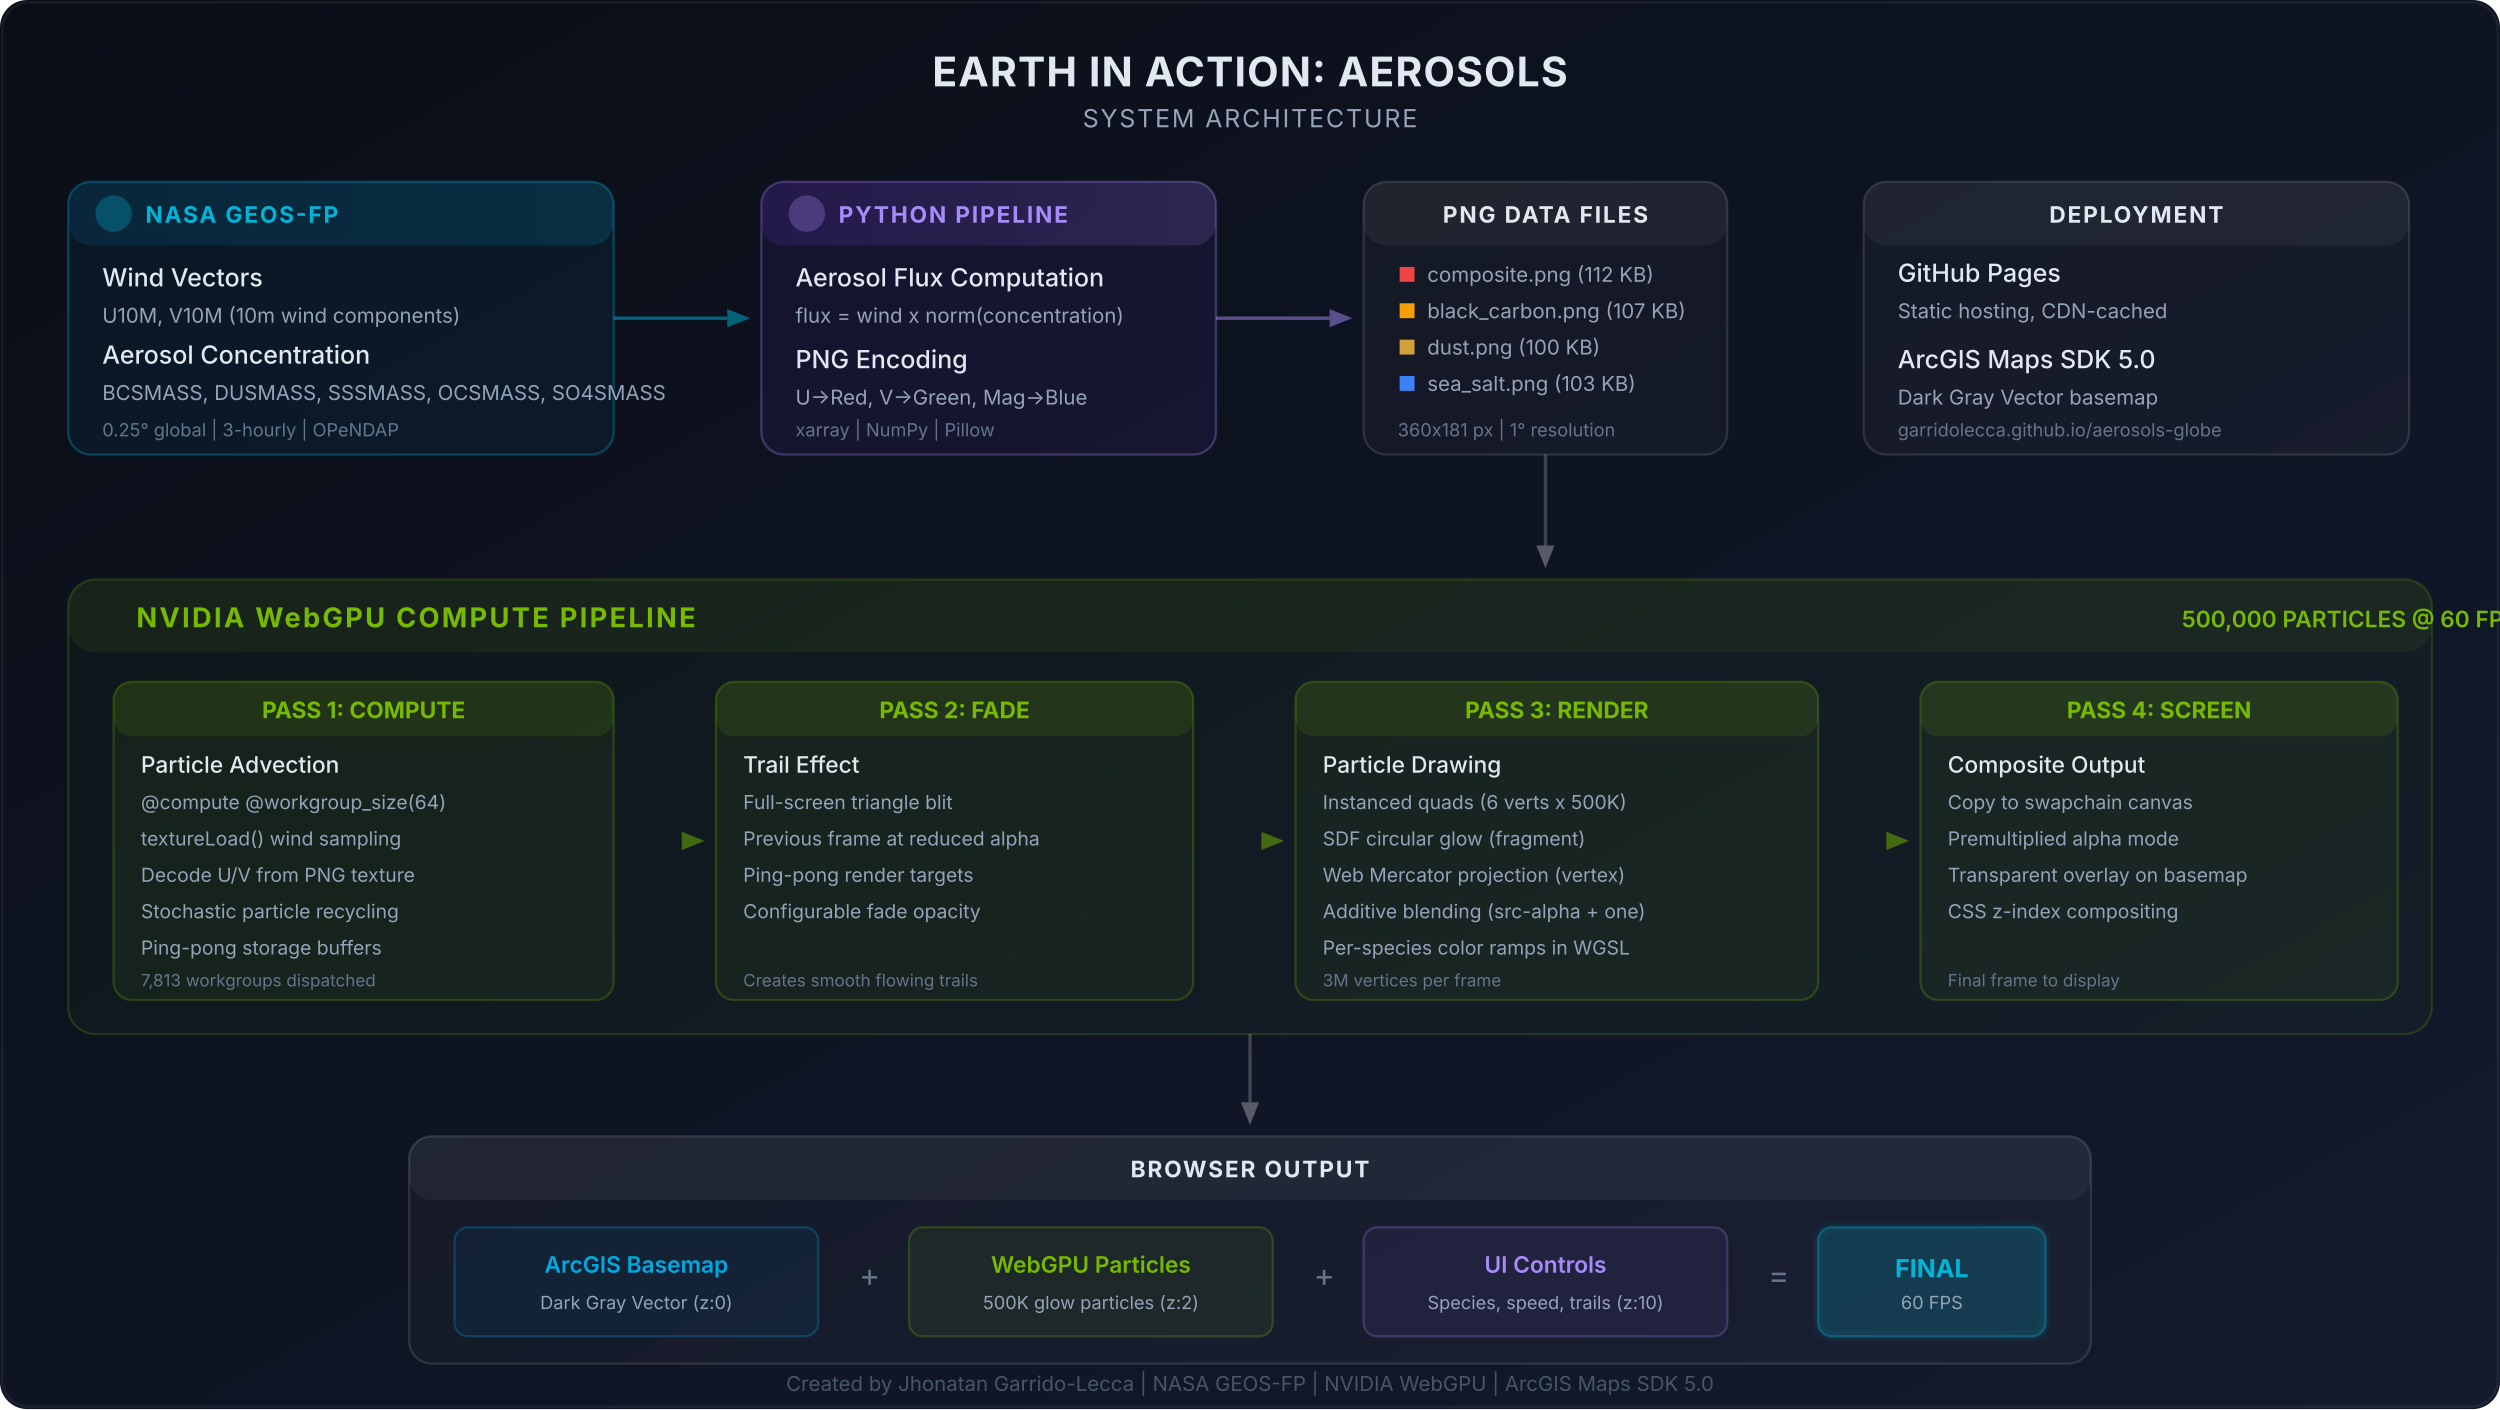
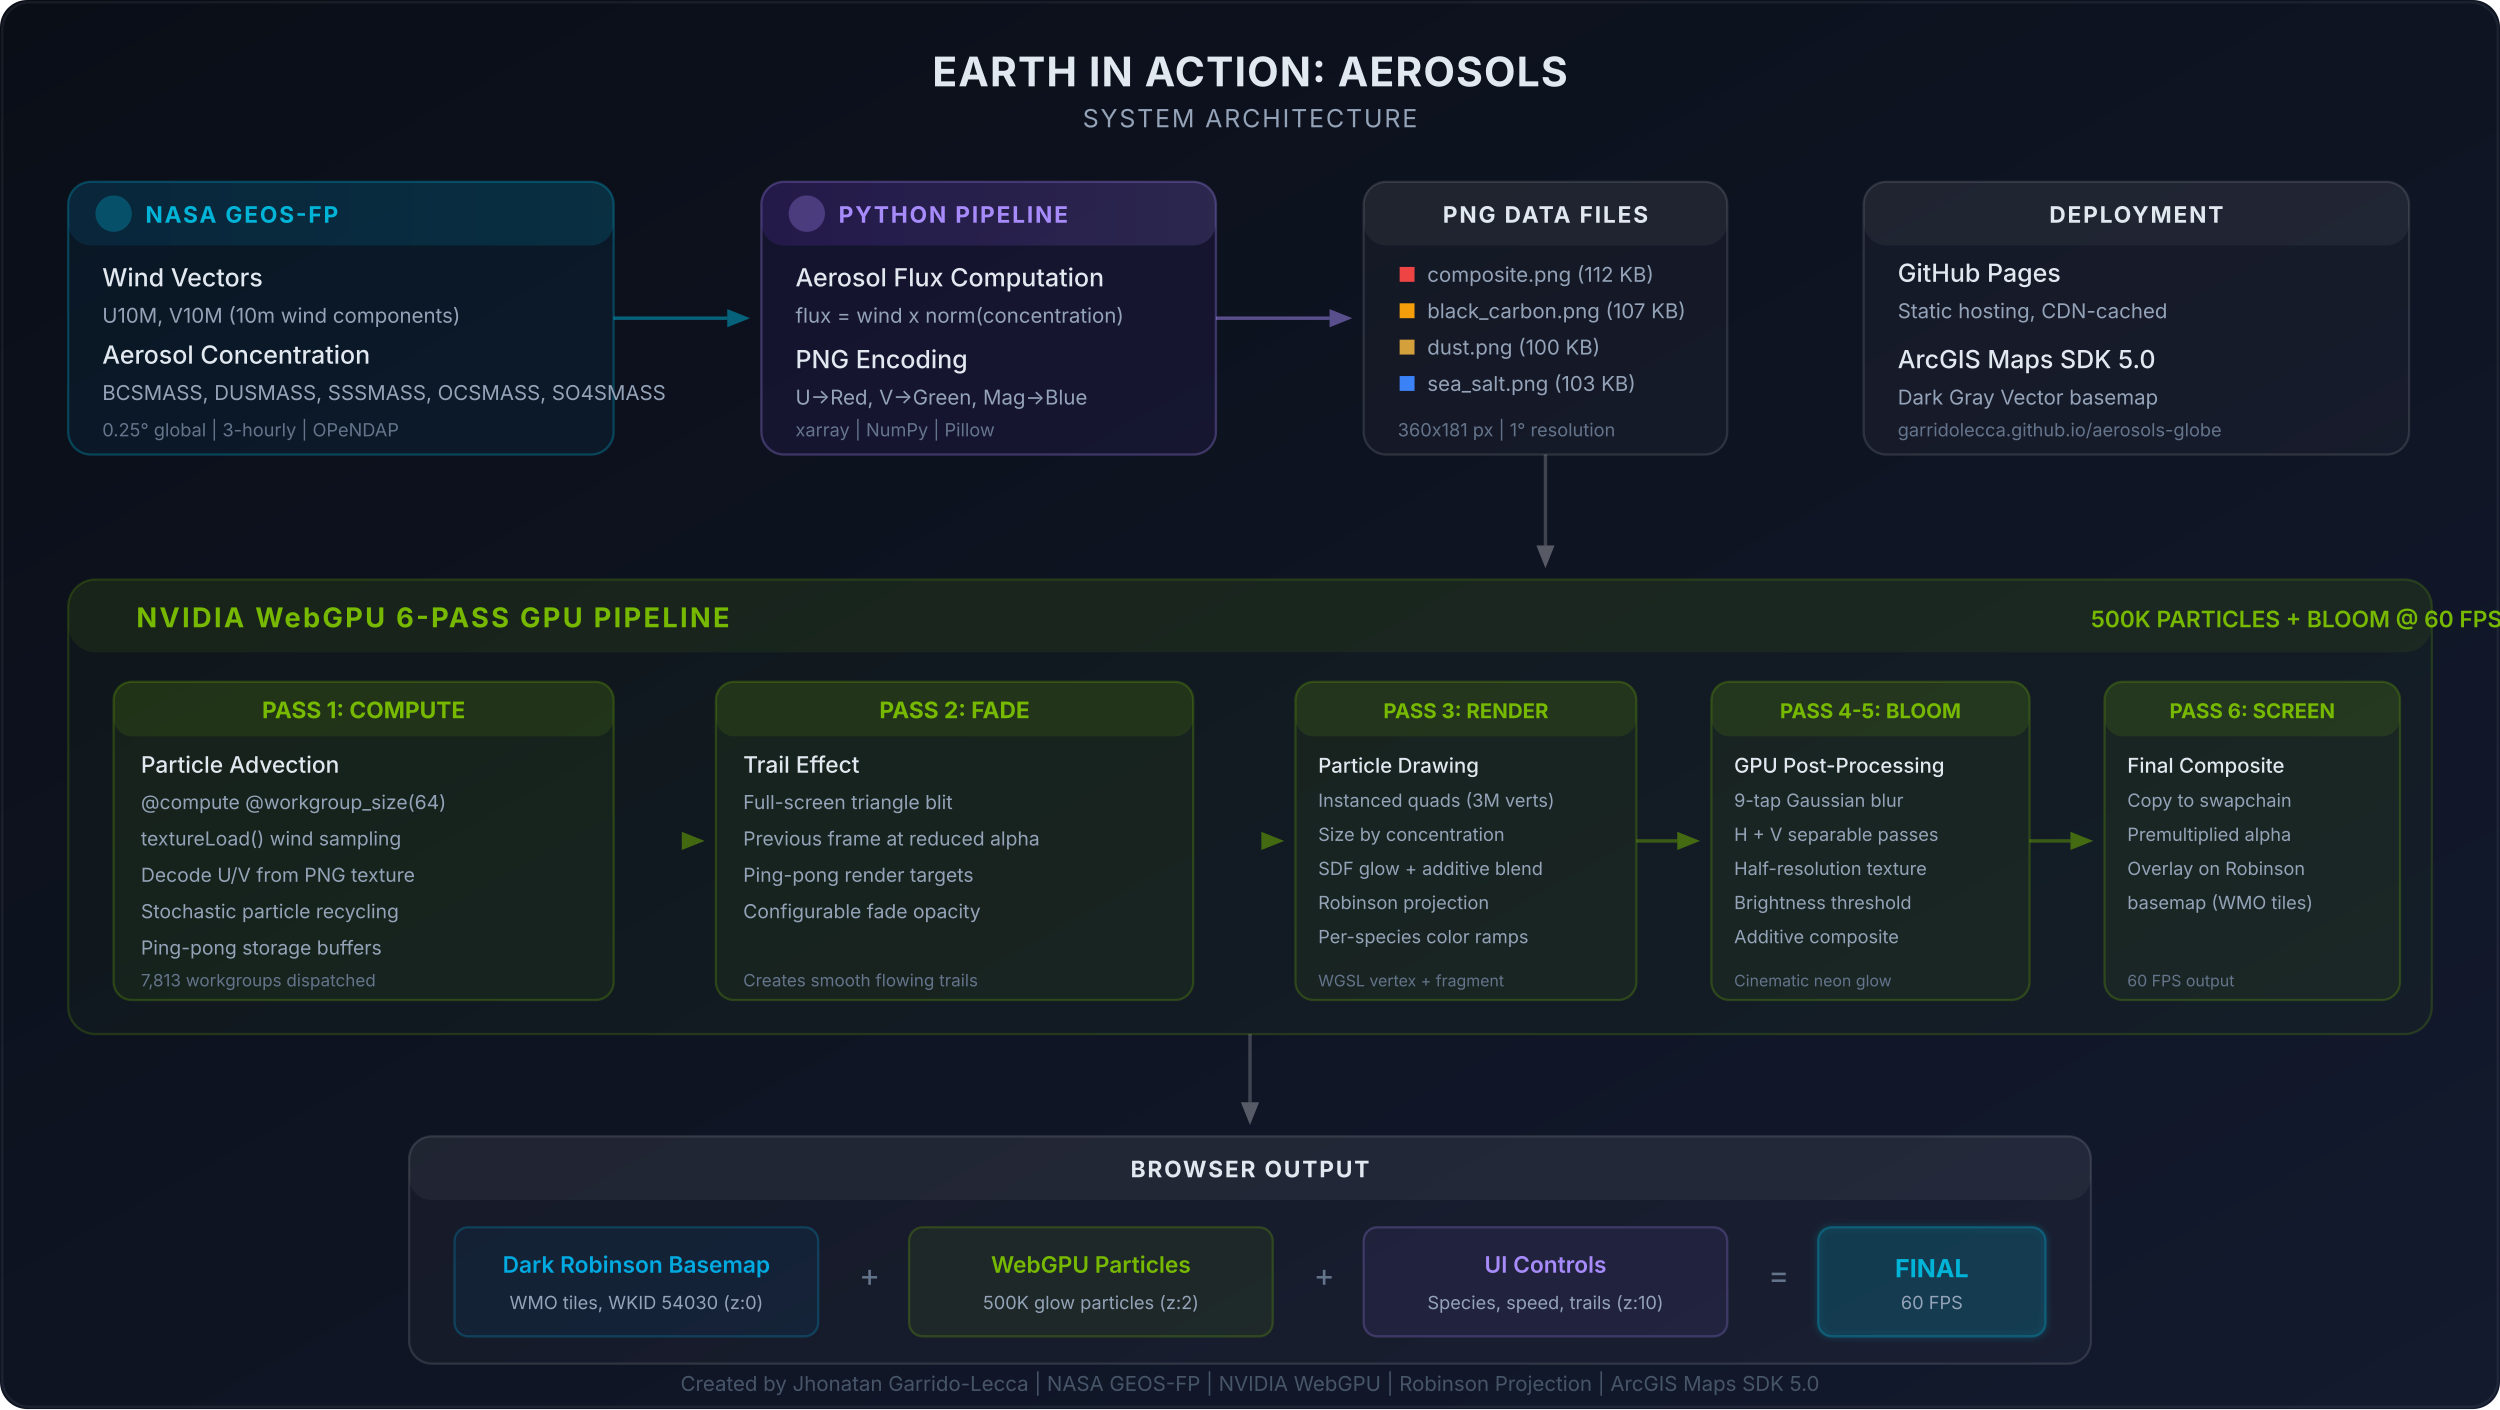
<svg xmlns="http://www.w3.org/2000/svg" viewBox="0 0 1100 620" font-family="Inter, -apple-system, BlinkMacSystemFont, 'Segoe UI', sans-serif">
  <defs>
    <linearGradient id="bgGrad" x1="0" y1="0" x2="1" y2="1">
      <stop offset="0%" stop-color="#0a0e17" />
      <stop offset="100%" stop-color="#131a2e" />
    </linearGradient>
    <linearGradient id="nvidiaGrad" x1="0" y1="0" x2="1" y2="0">
      <stop offset="0%" stop-color="#76b900" />
      <stop offset="100%" stop-color="#a0d911" />
    </linearGradient>
    <linearGradient id="nasaGrad" x1="0" y1="0" x2="1" y2="0">
      <stop offset="0%" stop-color="#0077b6" />
      <stop offset="100%" stop-color="#00b4d8" />
    </linearGradient>
    <linearGradient id="purpleGrad" x1="0" y1="0" x2="1" y2="0">
      <stop offset="0%" stop-color="#7c3aed" />
      <stop offset="100%" stop-color="#a78bfa" />
    </linearGradient>
    <linearGradient id="esriGrad" x1="0" y1="0" x2="1" y2="0">
      <stop offset="0%" stop-color="#0079c1" />
      <stop offset="100%" stop-color="#00a9e0" />
    </linearGradient>
    <filter id="glow">
      <feGaussianBlur stdDeviation="3" result="blur" />
      <feMerge>
        <feMergeNode in="blur" />
        <feMergeNode in="SourceGraphic" />
      </feMerge>
    </filter>
    <filter id="softGlow">
      <feGaussianBlur stdDeviation="1.5" result="blur" />
      <feMerge>
        <feMergeNode in="blur" />
        <feMergeNode in="SourceGraphic" />
      </feMerge>
    </filter>
  </defs>
  <rect width="1100" height="620" fill="url(#bgGrad)" rx="12" />
  <rect x="1" y="1" width="1098" height="618" fill="none" stroke="rgba(255,255,255,0.06)" rx="12" stroke-width="1" />
  <text x="550" y="38" text-anchor="middle" fill="#e2e8f0" font-size="18" font-weight="700" letter-spacing="0.5">EARTH IN ACTION: AEROSOLS</text>
  <text x="550" y="56" text-anchor="middle" fill="#94a3b8" font-size="11" letter-spacing="0.8">SYSTEM ARCHITECTURE</text>
  <rect x="30" y="80" width="240" height="120" rx="10" fill="rgba(0,119,182,0.08)" stroke="rgba(0,180,216,0.3)" stroke-width="1" />
  <rect x="30" y="80" width="240" height="28" rx="10" fill="url(#nasaGrad)" opacity="0.15" />
  <circle cx="50" cy="94" r="8" fill="#00b4d8" opacity="0.3" />
  <text x="64" y="98" fill="#00b4d8" font-size="10" font-weight="700" letter-spacing="0.8">NASA GEOS-FP</text>
  <text x="45" y="126" fill="#e2e8f0" font-size="11" font-weight="500">Wind Vectors</text>
  <text x="45" y="142" fill="#94a3b8" font-size="9">U10M, V10M (10m wind components)</text>
  <text x="45" y="160" fill="#e2e8f0" font-size="11" font-weight="500">Aerosol Concentration</text>
  <text x="45" y="176" fill="#94a3b8" font-size="9">BCSMASS, DUSMASS, SSSMASS, OCSMASS, SO4SMASS</text>
  <text x="45" y="192" fill="#64748b" font-size="8">0.25° global | 3-hourly | OPeNDAP</text>
  <line x1="270" y1="140" x2="320" y2="140" stroke="#00b4d8" stroke-width="1.5" opacity="0.5" />
  <polygon points="320,136 330,140 320,144" fill="#00b4d8" opacity="0.5" />
  <rect x="335" y="80" width="200" height="120" rx="10" fill="rgba(124,58,237,0.08)" stroke="rgba(167,139,250,0.3)" stroke-width="1" />
  <rect x="335" y="80" width="200" height="28" rx="10" fill="url(#purpleGrad)" opacity="0.15" />
  <circle cx="355" cy="94" r="8" fill="#a78bfa" opacity="0.3" />
  <text x="369" y="98" fill="#a78bfa" font-size="10" font-weight="700" letter-spacing="0.8">PYTHON PIPELINE</text>
  <text x="350" y="126" fill="#e2e8f0" font-size="11" font-weight="500">Aerosol Flux Computation</text>
  <text x="350" y="142" fill="#94a3b8" font-size="9">flux = wind x norm(concentration)</text>
  <text x="350" y="162" fill="#e2e8f0" font-size="11" font-weight="500">PNG Encoding</text>
  <text x="350" y="178" fill="#94a3b8" font-size="9">U→Red, V→Green, Mag→Blue</text>
  <text x="350" y="192" fill="#64748b" font-size="8">xarray | NumPy | Pillow</text>
  <line x1="535" y1="140" x2="585" y2="140" stroke="#a78bfa" stroke-width="1.5" opacity="0.5" />
  <polygon points="585,136 595,140 585,144" fill="#a78bfa" opacity="0.5" />
  <rect x="600" y="80" width="160" height="120" rx="10" fill="rgba(255,255,255,0.03)" stroke="rgba(255,255,255,0.12)" stroke-width="1" />
  <rect x="600" y="80" width="160" height="28" rx="10" fill="rgba(255,255,255,0.05)" />
  <text x="680" y="98" text-anchor="middle" fill="#e2e8f0" font-size="10" font-weight="700" letter-spacing="0.8">PNG DATA FILES</text>
  <text x="615" y="124" fill="#ef4444" font-size="9">■</text>
  <text x="628" y="124" fill="#94a3b8" font-size="9">composite.png (112 KB)</text>
  <text x="615" y="140" fill="#f59e0b" font-size="9">■</text>
  <text x="628" y="140" fill="#94a3b8" font-size="9">black_carbon.png (107 KB)</text>
  <text x="615" y="156" fill="#d4a03c" font-size="9">■</text>
  <text x="628" y="156" fill="#94a3b8" font-size="9">dust.png (100 KB)</text>
  <text x="615" y="172" fill="#3b82f6" font-size="9">■</text>
  <text x="628" y="172" fill="#94a3b8" font-size="9">sea_salt.png (103 KB)</text>
  <text x="615" y="192" fill="#64748b" font-size="8">360x181 px | 1° resolution</text>
  <line x1="680" y1="200" x2="680" y2="240" stroke="rgba(255,255,255,0.2)" stroke-width="1.5" />
  <polygon points="676,240 680,250 684,240" fill="rgba(255,255,255,0.3)" />
  <rect x="820" y="80" width="240" height="120" rx="10" fill="rgba(255,255,255,0.03)" stroke="rgba(255,255,255,0.12)" stroke-width="1" />
  <rect x="820" y="80" width="240" height="28" rx="10" fill="rgba(255,255,255,0.05)" />
  <text x="940" y="98" text-anchor="middle" fill="#e2e8f0" font-size="10" font-weight="700" letter-spacing="0.8">DEPLOYMENT</text>
  <text x="835" y="124" fill="#e2e8f0" font-size="11" font-weight="500">GitHub Pages</text>
  <text x="835" y="140" fill="#94a3b8" font-size="9">Static hosting, CDN-cached</text>
  <text x="835" y="162" fill="#e2e8f0" font-size="11" font-weight="500">ArcGIS Maps SDK 5.0</text>
  <text x="835" y="178" fill="#94a3b8" font-size="9">Dark Gray Vector basemap</text>
  <text x="835" y="192" fill="#64748b" font-size="8">garridolecca.github.io/aerosols-globe</text>
  <rect x="30" y="255" width="1040" height="200" rx="12" fill="rgba(118,185,0,0.04)" stroke="rgba(118,185,0,0.2)" stroke-width="1" />
  <rect x="30" y="255" width="1040" height="32" rx="12" fill="rgba(118,185,0,0.08)" />
-   <text x="60" y="276" fill="#76b900" font-size="12" font-weight="700" letter-spacing="1">NVIDIA WebGPU COMPUTE PIPELINE</text>
-   <text x="960" y="276" fill="#76b900" font-size="10" font-weight="600">500,000 PARTICLES @ 60 FPS</text>
+   <text x="60" y="276" fill="#76b900" font-size="12" font-weight="700" letter-spacing="1">NVIDIA WebGPU 6-PASS GPU PIPELINE</text>
+   <text x="920" y="276" fill="#76b900" font-size="10" font-weight="600">500K PARTICLES + BLOOM @ 60 FPS</text>
  <rect x="50" y="300" width="220" height="140" rx="8" fill="rgba(118,185,0,0.06)" stroke="rgba(118,185,0,0.25)" stroke-width="1" />
  <rect x="50" y="300" width="220" height="24" rx="8" fill="rgba(118,185,0,0.12)" />
  <text x="160" y="316" text-anchor="middle" fill="#76b900" font-size="10" font-weight="700">PASS 1: COMPUTE</text>
  <text x="62" y="340" fill="#e2e8f0" font-size="10" font-weight="500">Particle Advection</text>
  <text x="62" y="356" fill="#94a3b8" font-size="8.5">@compute @workgroup_size(64)</text>
  <text x="62" y="372" fill="#94a3b8" font-size="8.5">textureLoad() wind sampling</text>
  <text x="62" y="388" fill="#94a3b8" font-size="8.5">Decode U/V from PNG texture</text>
  <text x="62" y="404" fill="#94a3b8" font-size="8.5">Stochastic particle recycling</text>
  <text x="62" y="420" fill="#94a3b8" font-size="8.5">Ping-pong storage buffers</text>
  <text x="62" y="434" fill="#64748b" font-size="7.5">7,813 workgroups dispatched</text>
  <line x1="270" y1="370" x2="300" y2="370" stroke="#76b900" stroke-width="1.5" opacity="0.4" filter="url(#softGlow)" />
  <polygon points="300,366 310,370 300,374" fill="#76b900" opacity="0.5" />
  <rect x="315" y="300" width="210" height="140" rx="8" fill="rgba(118,185,0,0.06)" stroke="rgba(118,185,0,0.25)" stroke-width="1" />
  <rect x="315" y="300" width="210" height="24" rx="8" fill="rgba(118,185,0,0.12)" />
  <text x="420" y="316" text-anchor="middle" fill="#76b900" font-size="10" font-weight="700">PASS 2: FADE</text>
  <text x="327" y="340" fill="#e2e8f0" font-size="10" font-weight="500">Trail Effect</text>
  <text x="327" y="356" fill="#94a3b8" font-size="8.5">Full-screen triangle blit</text>
  <text x="327" y="372" fill="#94a3b8" font-size="8.5">Previous frame at reduced alpha</text>
  <text x="327" y="388" fill="#94a3b8" font-size="8.5">Ping-pong render targets</text>
  <text x="327" y="404" fill="#94a3b8" font-size="8.5">Configurable fade opacity</text>
  <text x="327" y="434" fill="#64748b" font-size="7.5">Creates smooth flowing trails</text>
  <line x1="525" y1="370" x2="555" y2="370" stroke="#76b900" stroke-width="1.5" opacity="0.4" filter="url(#softGlow)" />
  <polygon points="555,366 565,370 555,374" fill="#76b900" opacity="0.5" />
-   <rect x="570" y="300" width="230" height="140" rx="8" fill="rgba(118,185,0,0.06)" stroke="rgba(118,185,0,0.25)" stroke-width="1" />
-   <rect x="570" y="300" width="230" height="24" rx="8" fill="rgba(118,185,0,0.12)" />
-   <text x="685" y="316" text-anchor="middle" fill="#76b900" font-size="10" font-weight="700">PASS 3: RENDER</text>
-   <text x="582" y="340" fill="#e2e8f0" font-size="10" font-weight="500">Particle Drawing</text>
-   <text x="582" y="356" fill="#94a3b8" font-size="8.5">Instanced quads (6 verts x 500K)</text>
-   <text x="582" y="372" fill="#94a3b8" font-size="8.5">SDF circular glow (fragment)</text>
-   <text x="582" y="388" fill="#94a3b8" font-size="8.5">Web Mercator projection (vertex)</text>
-   <text x="582" y="404" fill="#94a3b8" font-size="8.5">Additive blending (src-alpha + one)</text>
-   <text x="582" y="420" fill="#94a3b8" font-size="8.5">Per-species color ramps in WGSL</text>
-   <text x="582" y="434" fill="#64748b" font-size="7.5">3M vertices per frame</text>
-   <line x1="800" y1="370" x2="830" y2="370" stroke="#76b900" stroke-width="1.5" opacity="0.4" filter="url(#softGlow)" />
-   <polygon points="830,366 840,370 830,374" fill="#76b900" opacity="0.5" />
-   <rect x="845" y="300" width="210" height="140" rx="8" fill="rgba(118,185,0,0.06)" stroke="rgba(118,185,0,0.25)" stroke-width="1" />
-   <rect x="845" y="300" width="210" height="24" rx="8" fill="rgba(118,185,0,0.12)" />
-   <text x="950" y="316" text-anchor="middle" fill="#76b900" font-size="10" font-weight="700">PASS 4: SCREEN</text>
-   <text x="857" y="340" fill="#e2e8f0" font-size="10" font-weight="500">Composite Output</text>
-   <text x="857" y="356" fill="#94a3b8" font-size="8.5">Copy to swapchain canvas</text>
-   <text x="857" y="372" fill="#94a3b8" font-size="8.5">Premultiplied alpha mode</text>
-   <text x="857" y="388" fill="#94a3b8" font-size="8.5">Transparent overlay on basemap</text>
-   <text x="857" y="404" fill="#94a3b8" font-size="8.5">CSS z-index compositing</text>
-   <text x="857" y="434" fill="#64748b" font-size="7.5">Final frame to display</text>
+   <rect x="570" y="300" width="150" height="140" rx="8" fill="rgba(118,185,0,0.06)" stroke="rgba(118,185,0,0.25)" stroke-width="1" />
+   <rect x="570" y="300" width="150" height="24" rx="8" fill="rgba(118,185,0,0.12)" />
+   <text x="645" y="316" text-anchor="middle" fill="#76b900" font-size="9" font-weight="700">PASS 3: RENDER</text>
+   <text x="580" y="340" fill="#e2e8f0" font-size="9" font-weight="500">Particle Drawing</text>
+   <text x="580" y="355" fill="#94a3b8" font-size="8">Instanced quads (3M verts)</text>
+   <text x="580" y="370" fill="#94a3b8" font-size="8">Size by concentration</text>
+   <text x="580" y="385" fill="#94a3b8" font-size="8">SDF glow + additive blend</text>
+   <text x="580" y="400" fill="#94a3b8" font-size="8">Robinson projection</text>
+   <text x="580" y="415" fill="#94a3b8" font-size="8">Per-species color ramps</text>
+   <text x="580" y="434" fill="#64748b" font-size="7">WGSL vertex + fragment</text>
+   <line x1="720" y1="370" x2="738" y2="370" stroke="#76b900" stroke-width="1.5" opacity="0.4" />
+   <polygon points="738,366 748,370 738,374" fill="#76b900" opacity="0.5" />
+   <rect x="753" y="300" width="140" height="140" rx="8" fill="rgba(118,185,0,0.06)" stroke="rgba(118,185,0,0.25)" stroke-width="1" />
+   <rect x="753" y="300" width="140" height="24" rx="8" fill="rgba(118,185,0,0.12)" />
+   <text x="823" y="316" text-anchor="middle" fill="#76b900" font-size="9" font-weight="700">PASS 4-5: BLOOM</text>
+   <text x="763" y="340" fill="#e2e8f0" font-size="9" font-weight="500">GPU Post-Processing</text>
+   <text x="763" y="355" fill="#94a3b8" font-size="8">9-tap Gaussian blur</text>
+   <text x="763" y="370" fill="#94a3b8" font-size="8">H + V separable passes</text>
+   <text x="763" y="385" fill="#94a3b8" font-size="8">Half-resolution texture</text>
+   <text x="763" y="400" fill="#94a3b8" font-size="8">Brightness threshold</text>
+   <text x="763" y="415" fill="#94a3b8" font-size="8">Additive composite</text>
+   <text x="763" y="434" fill="#64748b" font-size="7">Cinematic neon glow</text>
+   <line x1="893" y1="370" x2="911" y2="370" stroke="#76b900" stroke-width="1.5" opacity="0.4" />
+   <polygon points="911,366 921,370 911,374" fill="#76b900" opacity="0.5" />
+   <rect x="926" y="300" width="130" height="140" rx="8" fill="rgba(118,185,0,0.06)" stroke="rgba(118,185,0,0.25)" stroke-width="1" />
+   <rect x="926" y="300" width="130" height="24" rx="8" fill="rgba(118,185,0,0.12)" />
+   <text x="991" y="316" text-anchor="middle" fill="#76b900" font-size="9" font-weight="700">PASS 6: SCREEN</text>
+   <text x="936" y="340" fill="#e2e8f0" font-size="9" font-weight="500">Final Composite</text>
+   <text x="936" y="355" fill="#94a3b8" font-size="8">Copy to swapchain</text>
+   <text x="936" y="370" fill="#94a3b8" font-size="8">Premultiplied alpha</text>
+   <text x="936" y="385" fill="#94a3b8" font-size="8">Overlay on Robinson</text>
+   <text x="936" y="400" fill="#94a3b8" font-size="8">basemap (WMO tiles)</text>
+   <text x="936" y="434" fill="#64748b" font-size="7">60 FPS output</text>
  <line x1="550" y1="455" x2="550" y2="485" stroke="rgba(255,255,255,0.2)" stroke-width="1.5" />
  <polygon points="546,485 550,495 554,485" fill="rgba(255,255,255,0.3)" />
  <rect x="180" y="500" width="740" height="100" rx="10" fill="rgba(255,255,255,0.03)" stroke="rgba(255,255,255,0.12)" stroke-width="1" />
  <rect x="180" y="500" width="740" height="28" rx="10" fill="rgba(255,255,255,0.05)" />
  <text x="550" y="518" text-anchor="middle" fill="#e2e8f0" font-size="10" font-weight="700" letter-spacing="0.8">BROWSER OUTPUT</text>
  <rect x="200" y="540" width="160" height="48" rx="6" fill="rgba(0,121,193,0.08)" stroke="rgba(0,169,224,0.25)" stroke-width="1" />
-   <text x="280" y="560" text-anchor="middle" fill="#00a9e0" font-size="10" font-weight="600">ArcGIS Basemap</text>
-   <text x="280" y="576" text-anchor="middle" fill="#94a3b8" font-size="8">Dark Gray Vector (z:0)</text>
+   <text x="280" y="560" text-anchor="middle" fill="#00a9e0" font-size="10" font-weight="600">Dark Robinson Basemap</text>
+   <text x="280" y="576" text-anchor="middle" fill="#94a3b8" font-size="8">WMO tiles, WKID 54030 (z:0)</text>
  <text x="378" y="566" fill="#64748b" font-size="14">+</text>
  <rect x="400" y="540" width="160" height="48" rx="6" fill="rgba(118,185,0,0.08)" stroke="rgba(118,185,0,0.25)" stroke-width="1" />
  <text x="480" y="560" text-anchor="middle" fill="#76b900" font-size="10" font-weight="600">WebGPU Particles</text>
  <text x="480" y="576" text-anchor="middle" fill="#94a3b8" font-size="8">500K glow particles (z:2)</text>
  <text x="578" y="566" fill="#64748b" font-size="14">+</text>
  <rect x="600" y="540" width="160" height="48" rx="6" fill="rgba(139,92,246,0.08)" stroke="rgba(167,139,250,0.25)" stroke-width="1" />
  <text x="680" y="560" text-anchor="middle" fill="#a78bfa" font-size="10" font-weight="600">UI Controls</text>
  <text x="680" y="576" text-anchor="middle" fill="#94a3b8" font-size="8">Species, speed, trails (z:10)</text>
  <text x="778" y="566" fill="#64748b" font-size="14">=</text>
  <rect x="800" y="540" width="100" height="48" rx="6" fill="rgba(0,180,216,0.1)" stroke="rgba(0,180,216,0.3)" stroke-width="1" filter="url(#softGlow)" />
  <text x="850" y="562" text-anchor="middle" fill="#00b4d8" font-size="11" font-weight="700">FINAL</text>
  <text x="850" y="576" text-anchor="middle" fill="#94a3b8" font-size="8">60 FPS</text>
-   <text x="550" y="612" text-anchor="middle" fill="#475569" font-size="9">Created by Jhonatan Garrido-Lecca | NASA GEOS-FP | NVIDIA WebGPU | ArcGIS Maps SDK 5.0</text>
+   <text x="550" y="612" text-anchor="middle" fill="#475569" font-size="9">Created by Jhonatan Garrido-Lecca | NASA GEOS-FP | NVIDIA WebGPU | Robinson Projection | ArcGIS Maps SDK 5.0</text>
</svg>
